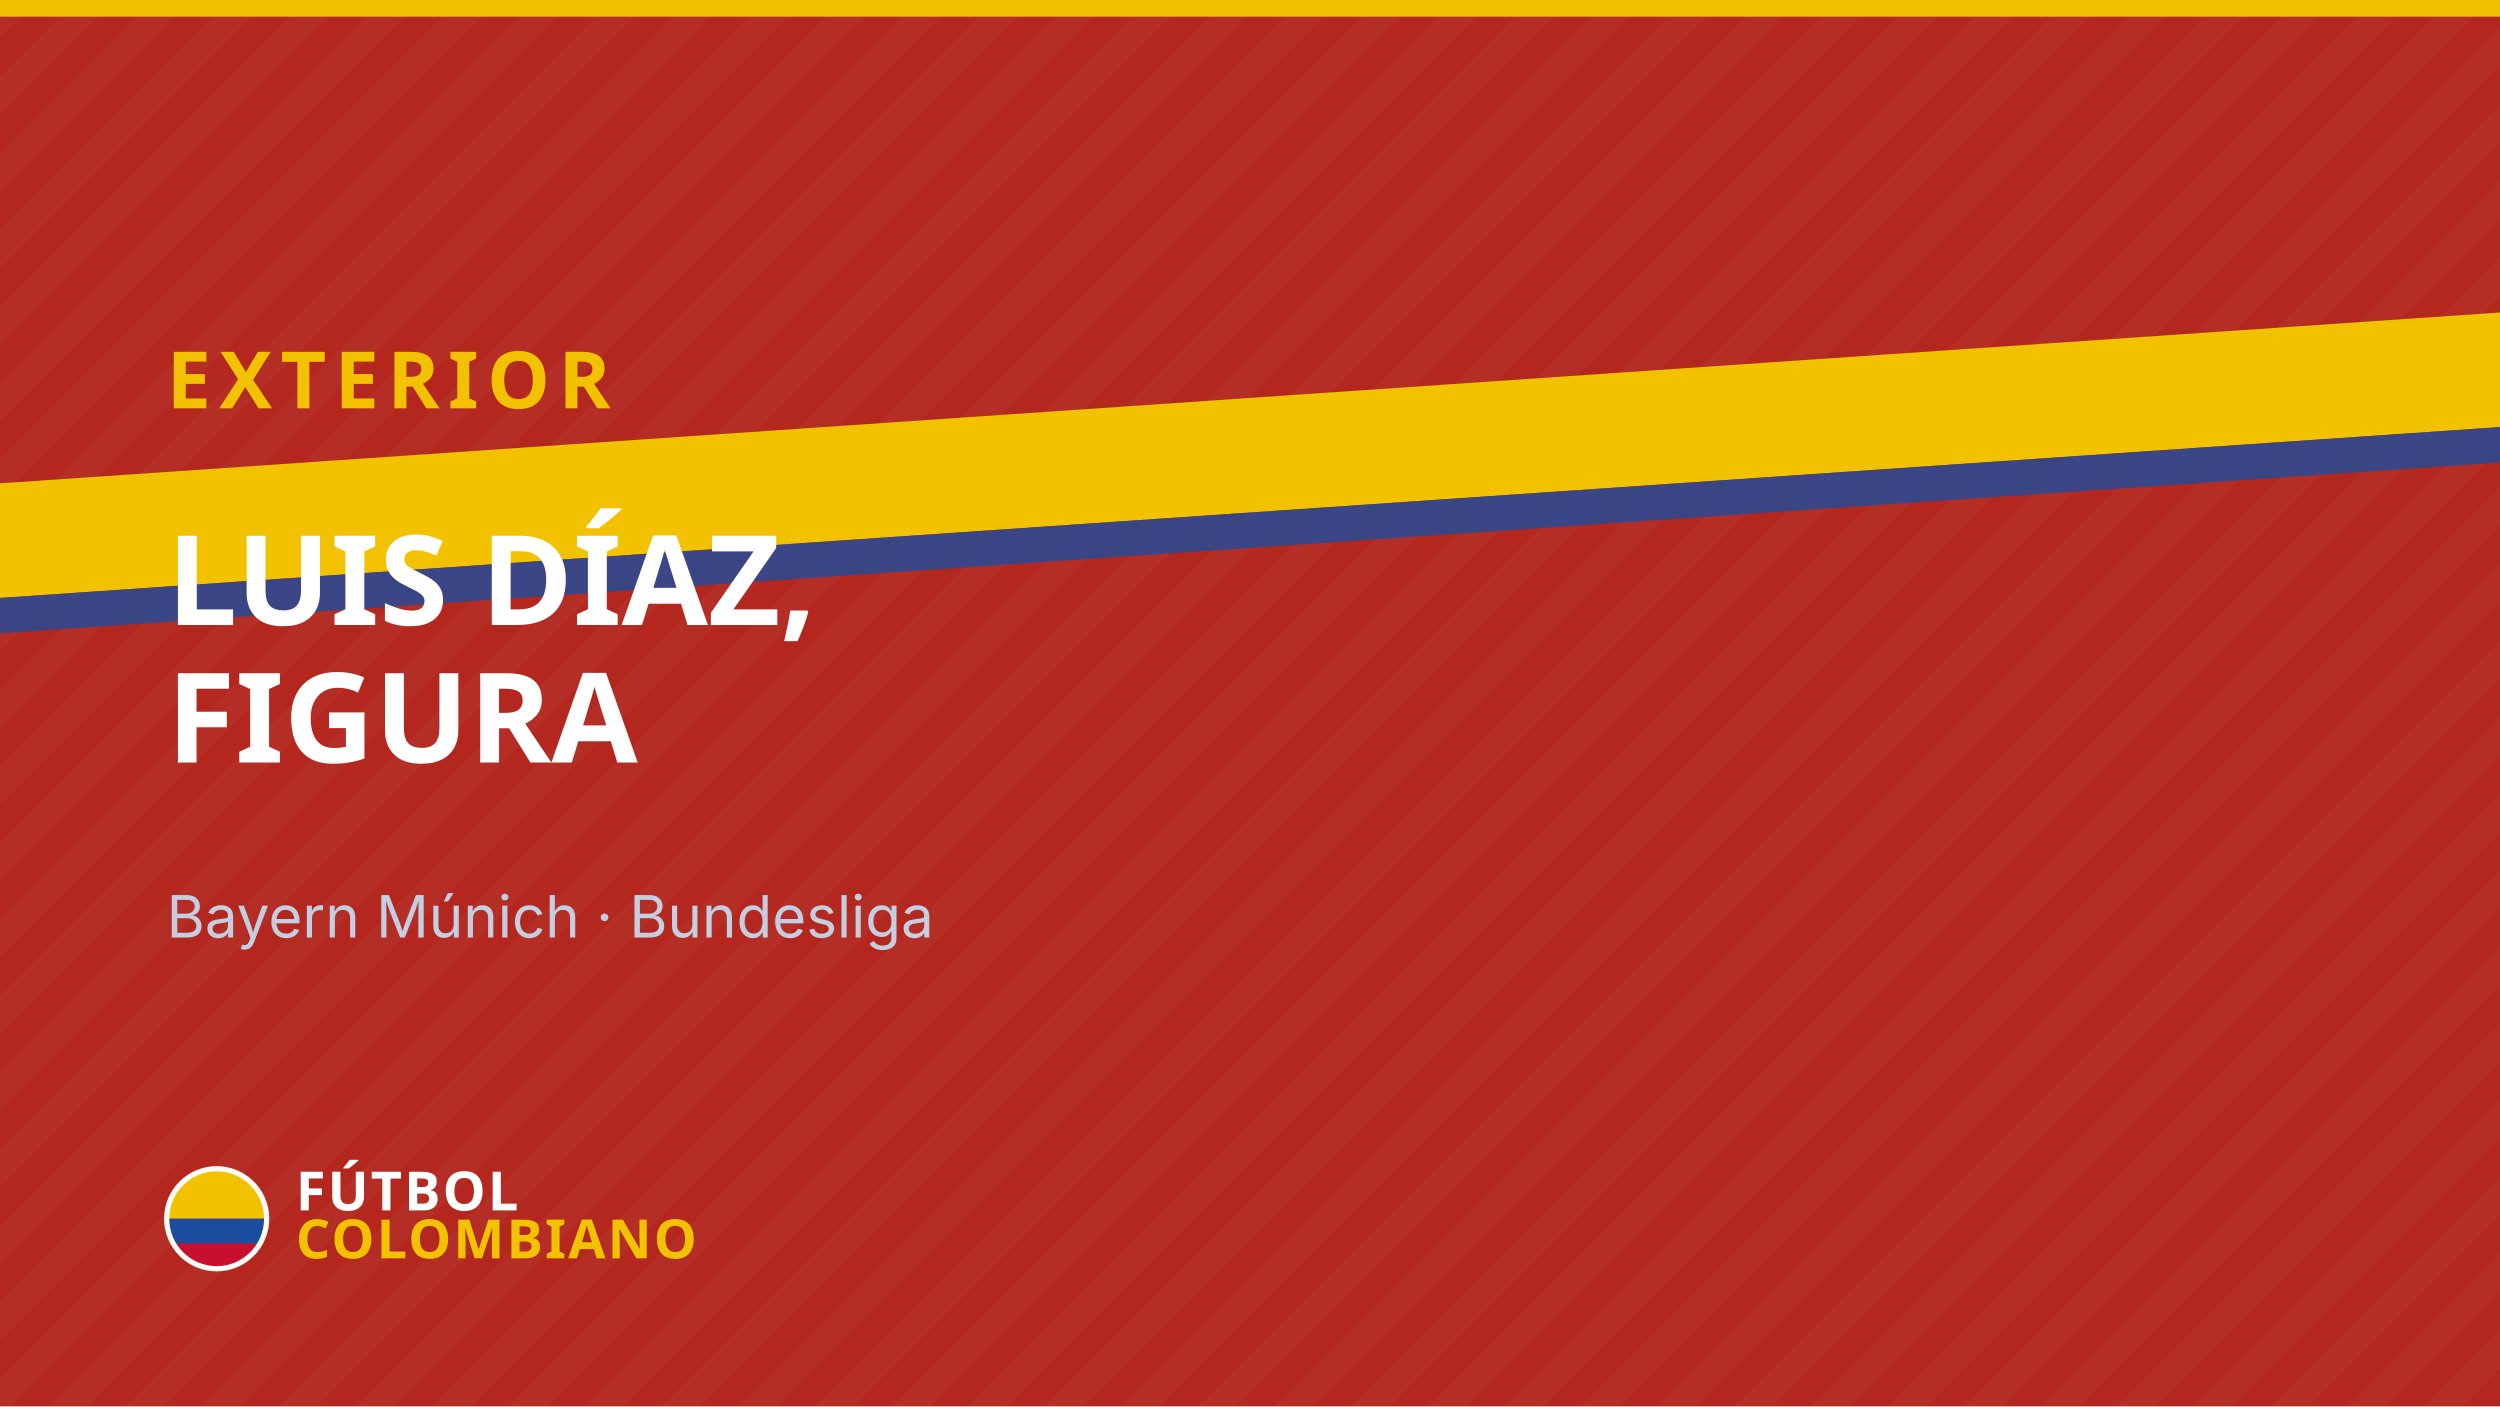
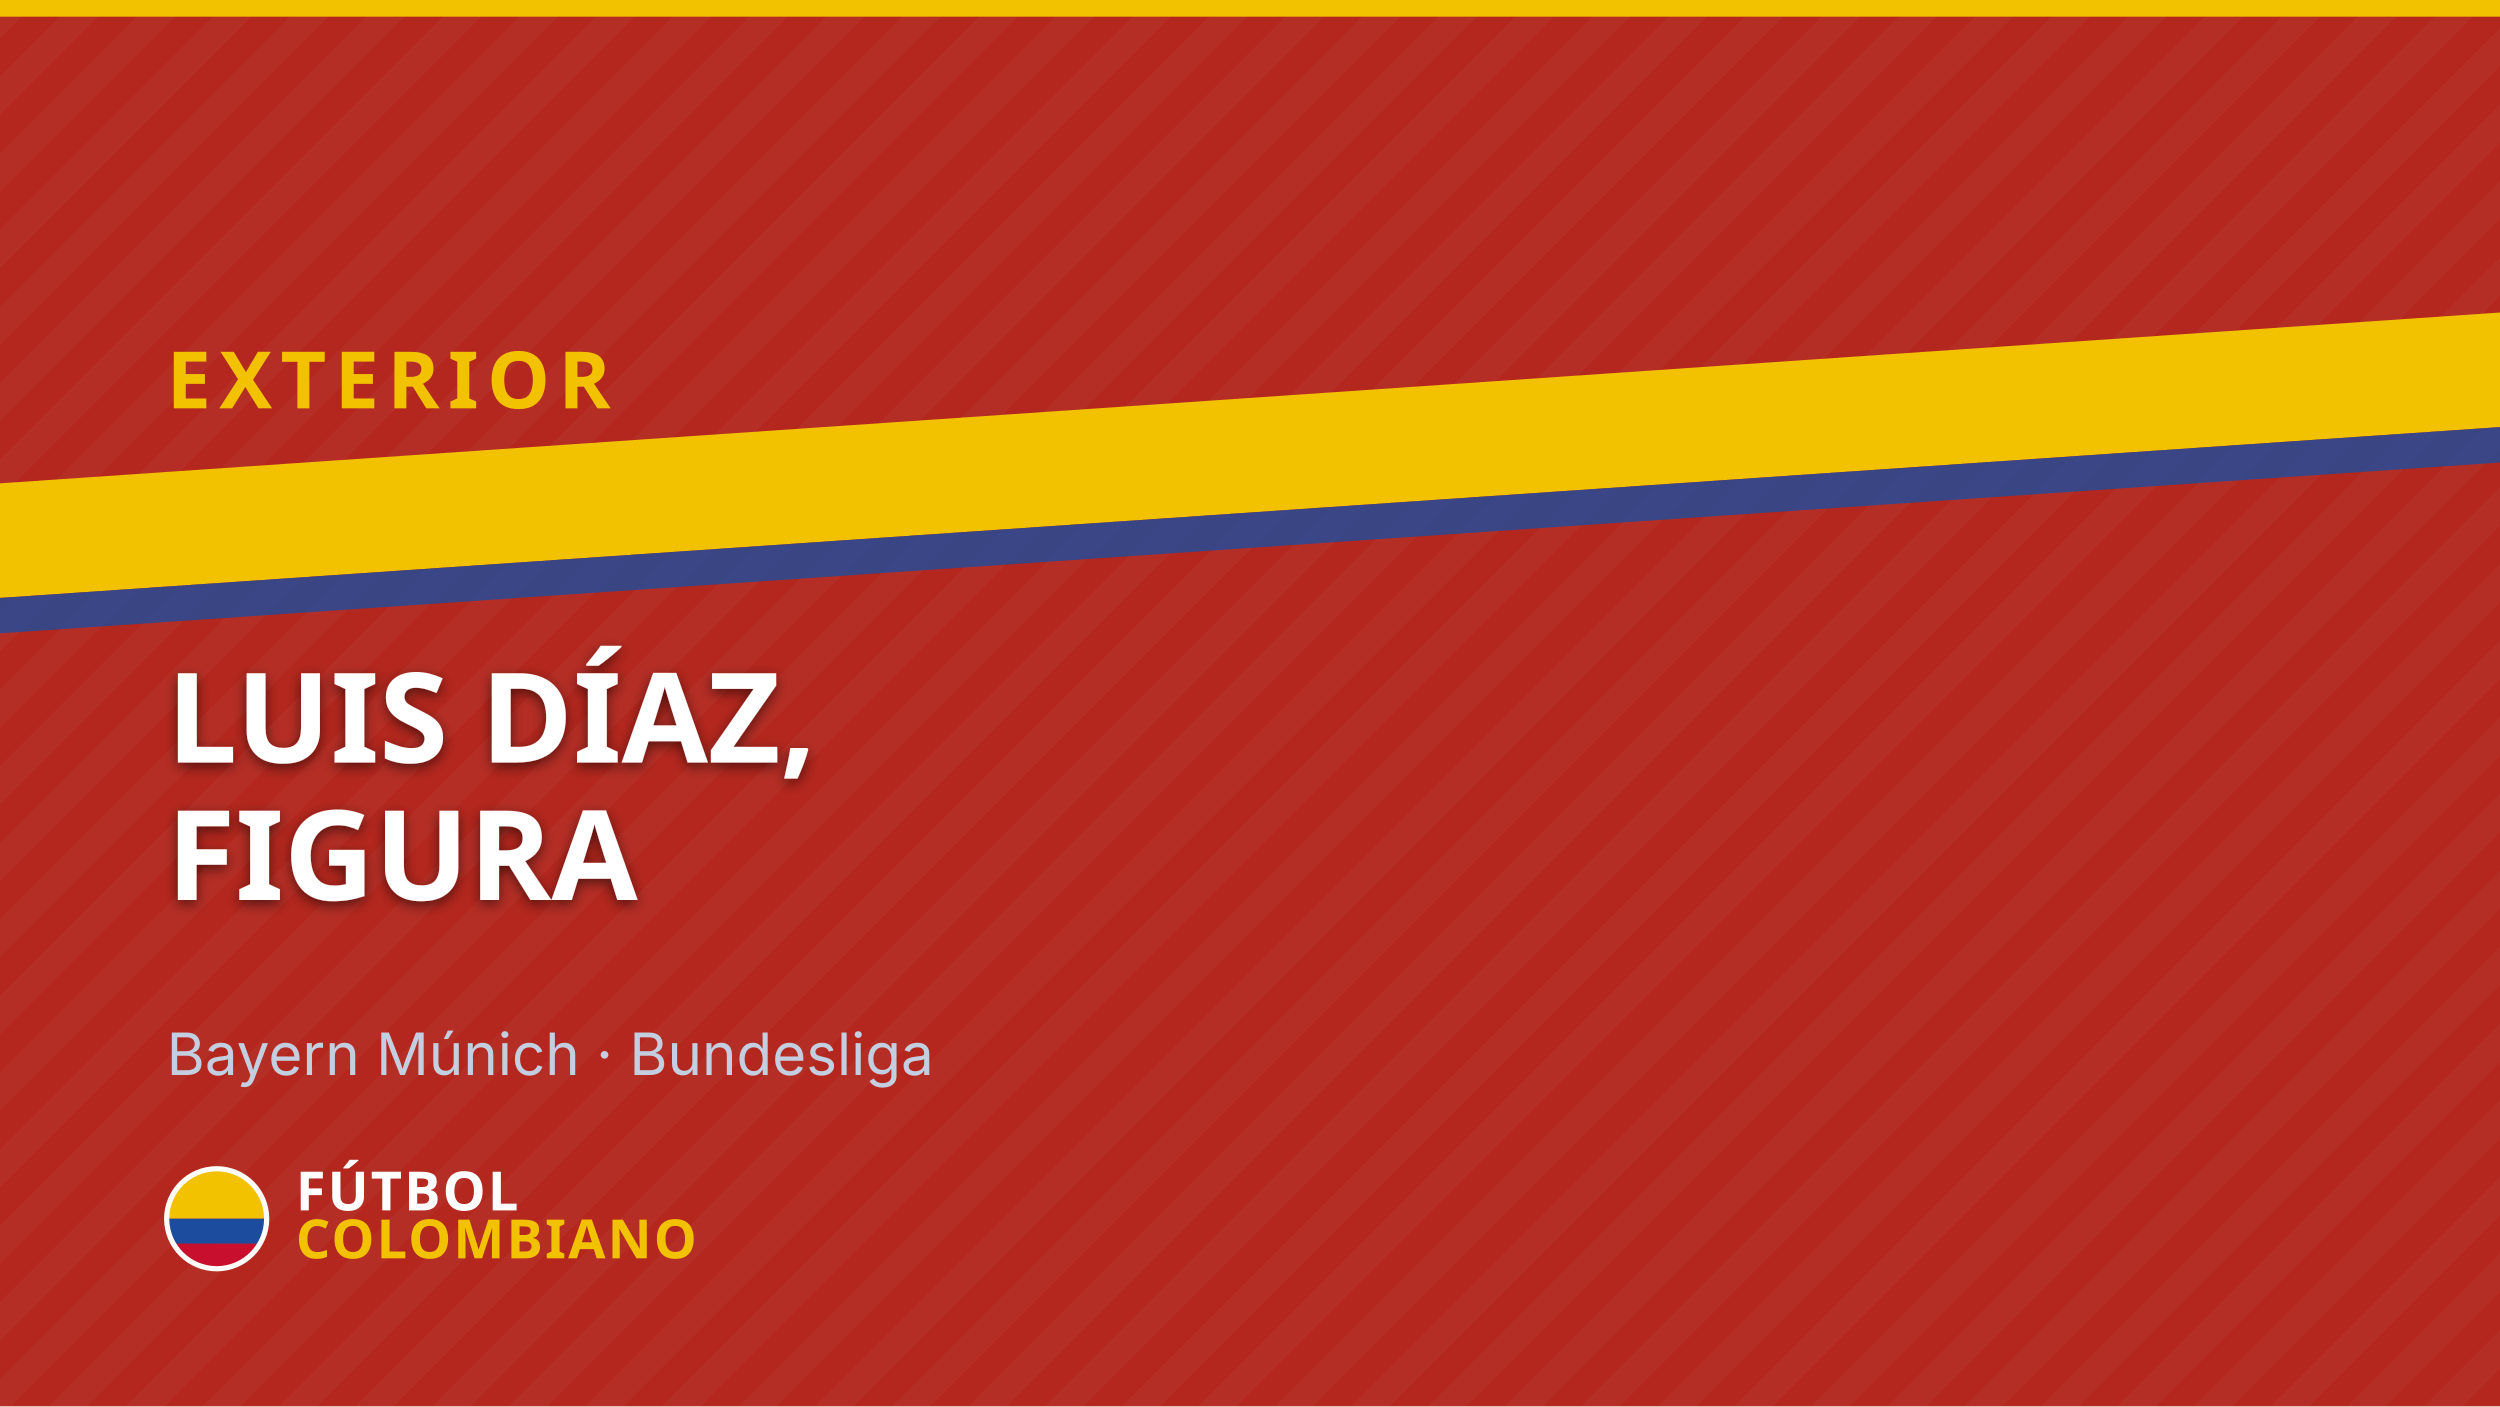
<svg xmlns="http://www.w3.org/2000/svg" viewBox="0 0 1200 675" width="1200" height="675">
  <defs>
+     <filter id="sombraTexto" x="-10%" y="-10%" width="120%" height="130%">
+       <feDropShadow dx="0" dy="2" stdDeviation="3" flood-color="#000000" flood-opacity="0.55" />
+     </filter>
    <pattern id="rayas" width="26" height="26" patternTransform="rotate(45)" patternUnits="userSpaceOnUse">
      <rect width="13" height="26" fill="#FFFFFF" opacity="0.035" />
    </pattern>
    <linearGradient id="fondoBase" x1="0" y1="0" x2="1" y2="1">
      <stop offset="0" stop-color="#12305C" />
      <stop offset="1" stop-color="#08172D" />
    </linearGradient>
  </defs>
  <rect width="1200" height="675" fill="#B3271E" />
  <rect width="1200" height="675" fill="url(#rayas)" />
  <polygon points="0,232 1200,150 1200,205 0,287" fill="#F2C200" />
  <polygon points="0,287 1200,205 1200,222 0,304" fill="#1B4C9E" opacity="0.8" />
  <rect width="1200" height="8" fill="#F2C200" />
  <text x="80" y="196" font-family="Barlow Condensed, Oswald, sans-serif" font-size="38" font-weight="700" fill="#F2C200" letter-spacing="4">EXTERIOR</text>
-   <text font-family="Barlow Condensed, Oswald, sans-serif" font-size="60" font-weight="700" fill="#FFFFFF">
-     <tspan x="80" y="300" textLength="330" lengthAdjust="spacingAndGlyphs">LUIS DÍAZ,</tspan>
-     <tspan x="80" y="366" textLength="198" lengthAdjust="spacingAndGlyphs">FIGURA</tspan>
+   <text font-family="Barlow Condensed, Oswald, sans-serif" font-size="60" font-weight="700" fill="#FFFFFF" filter="url(#sombraTexto)">
+     <tspan x="80" y="366" textLength="330" lengthAdjust="spacingAndGlyphs">LUIS DÍAZ,</tspan>
+     <tspan x="80" y="432" textLength="198" lengthAdjust="spacingAndGlyphs">FIGURA</tspan>
  </text>
-   <text x="80" y="450" font-family="Inter, system-ui, sans-serif" font-size="28" fill="#C3CFE0">Bayern Múnich · Bundesliga</text>
+   <text x="80" y="516" font-family="Inter, system-ui, sans-serif" font-size="28" fill="#C3CFE0">Bayern Múnich · Bundesliga</text>
  <g transform="translate(80,585)">
    <clipPath id="l">
      <circle cx="24" cy="0" r="24" />
    </clipPath>
    <g clip-path="url(#l)">
      <rect x="0" y="-24" width="48" height="24" fill="#F2C200" />
      <rect x="0" y="0" width="48" height="12" fill="#1B4C9E" />
      <rect x="0" y="12" width="48" height="12" fill="#C8102E" />
    </g>
    <circle cx="24" cy="0" r="24" fill="none" stroke="#FDFCF9" stroke-width="2.5" />
    <text x="62" y="-4" font-family="Barlow Condensed, Oswald, sans-serif" font-size="26" font-weight="700" fill="#FFFFFF" letter-spacing="1">FÚTBOL</text>
    <text x="62" y="19" font-family="Barlow Condensed, Oswald, sans-serif" font-size="26" font-weight="700" fill="#F2C200" letter-spacing="1">COLOMBIANO</text>
  </g>
</svg>
